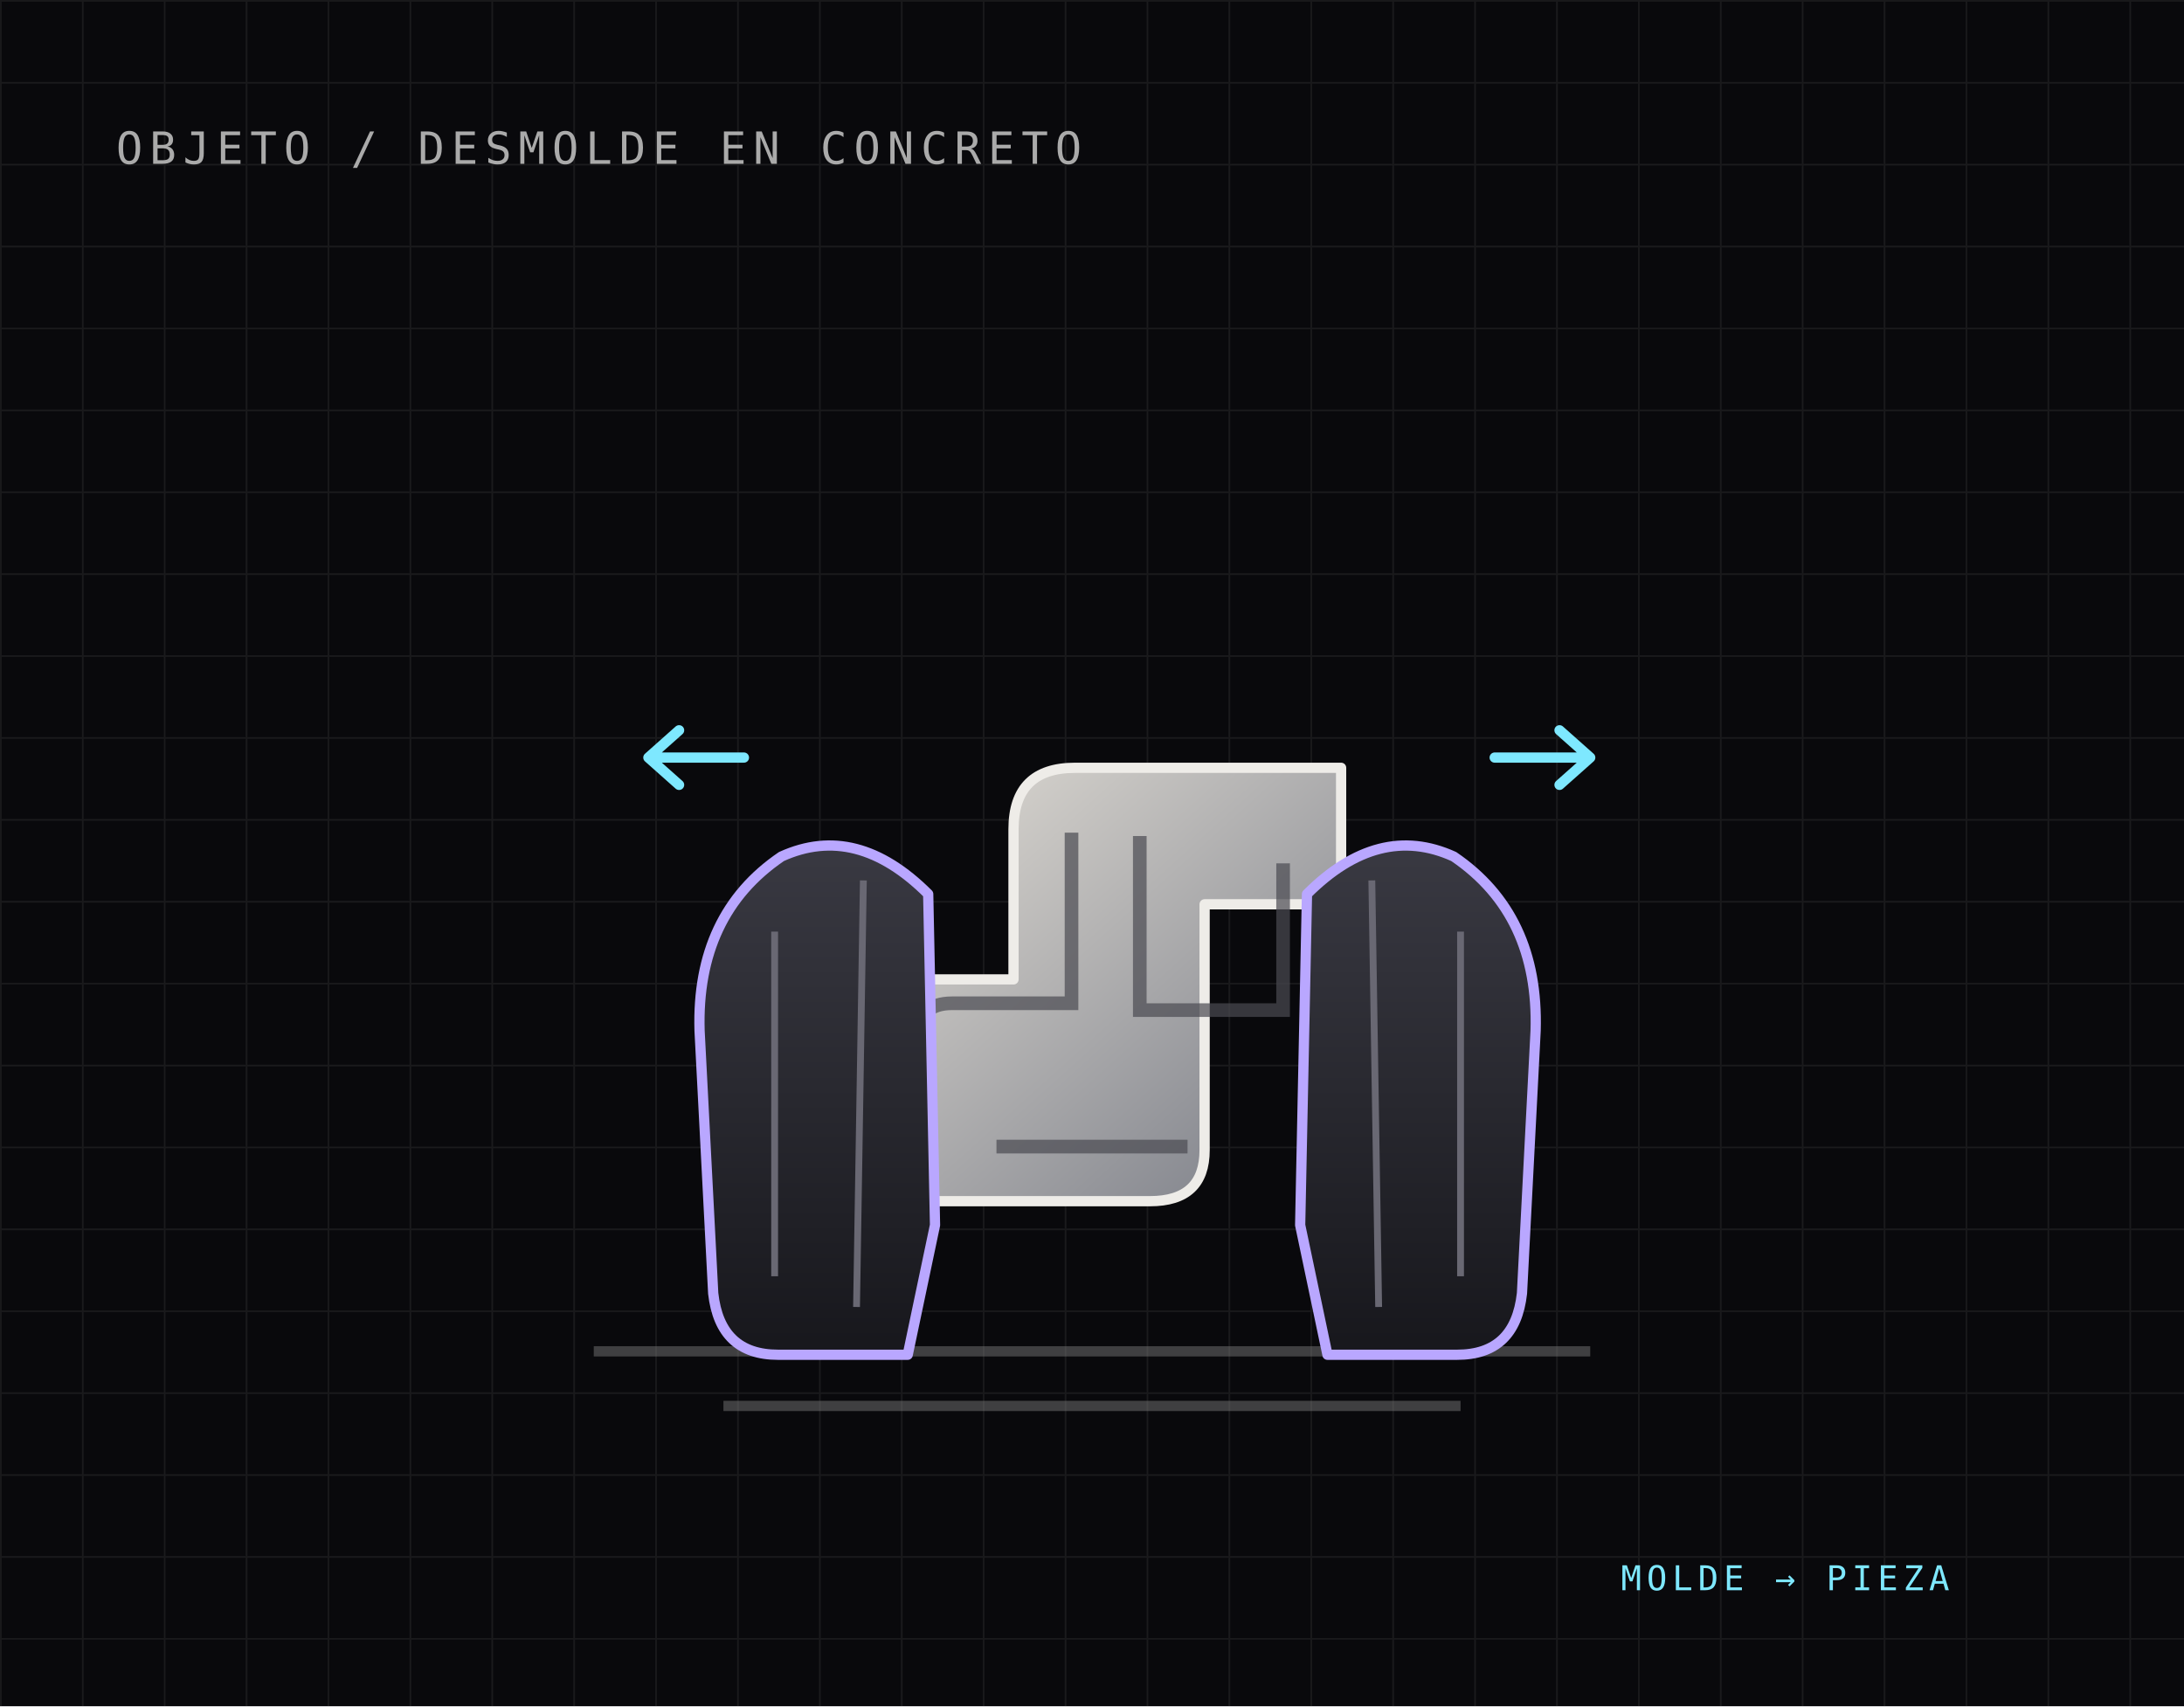
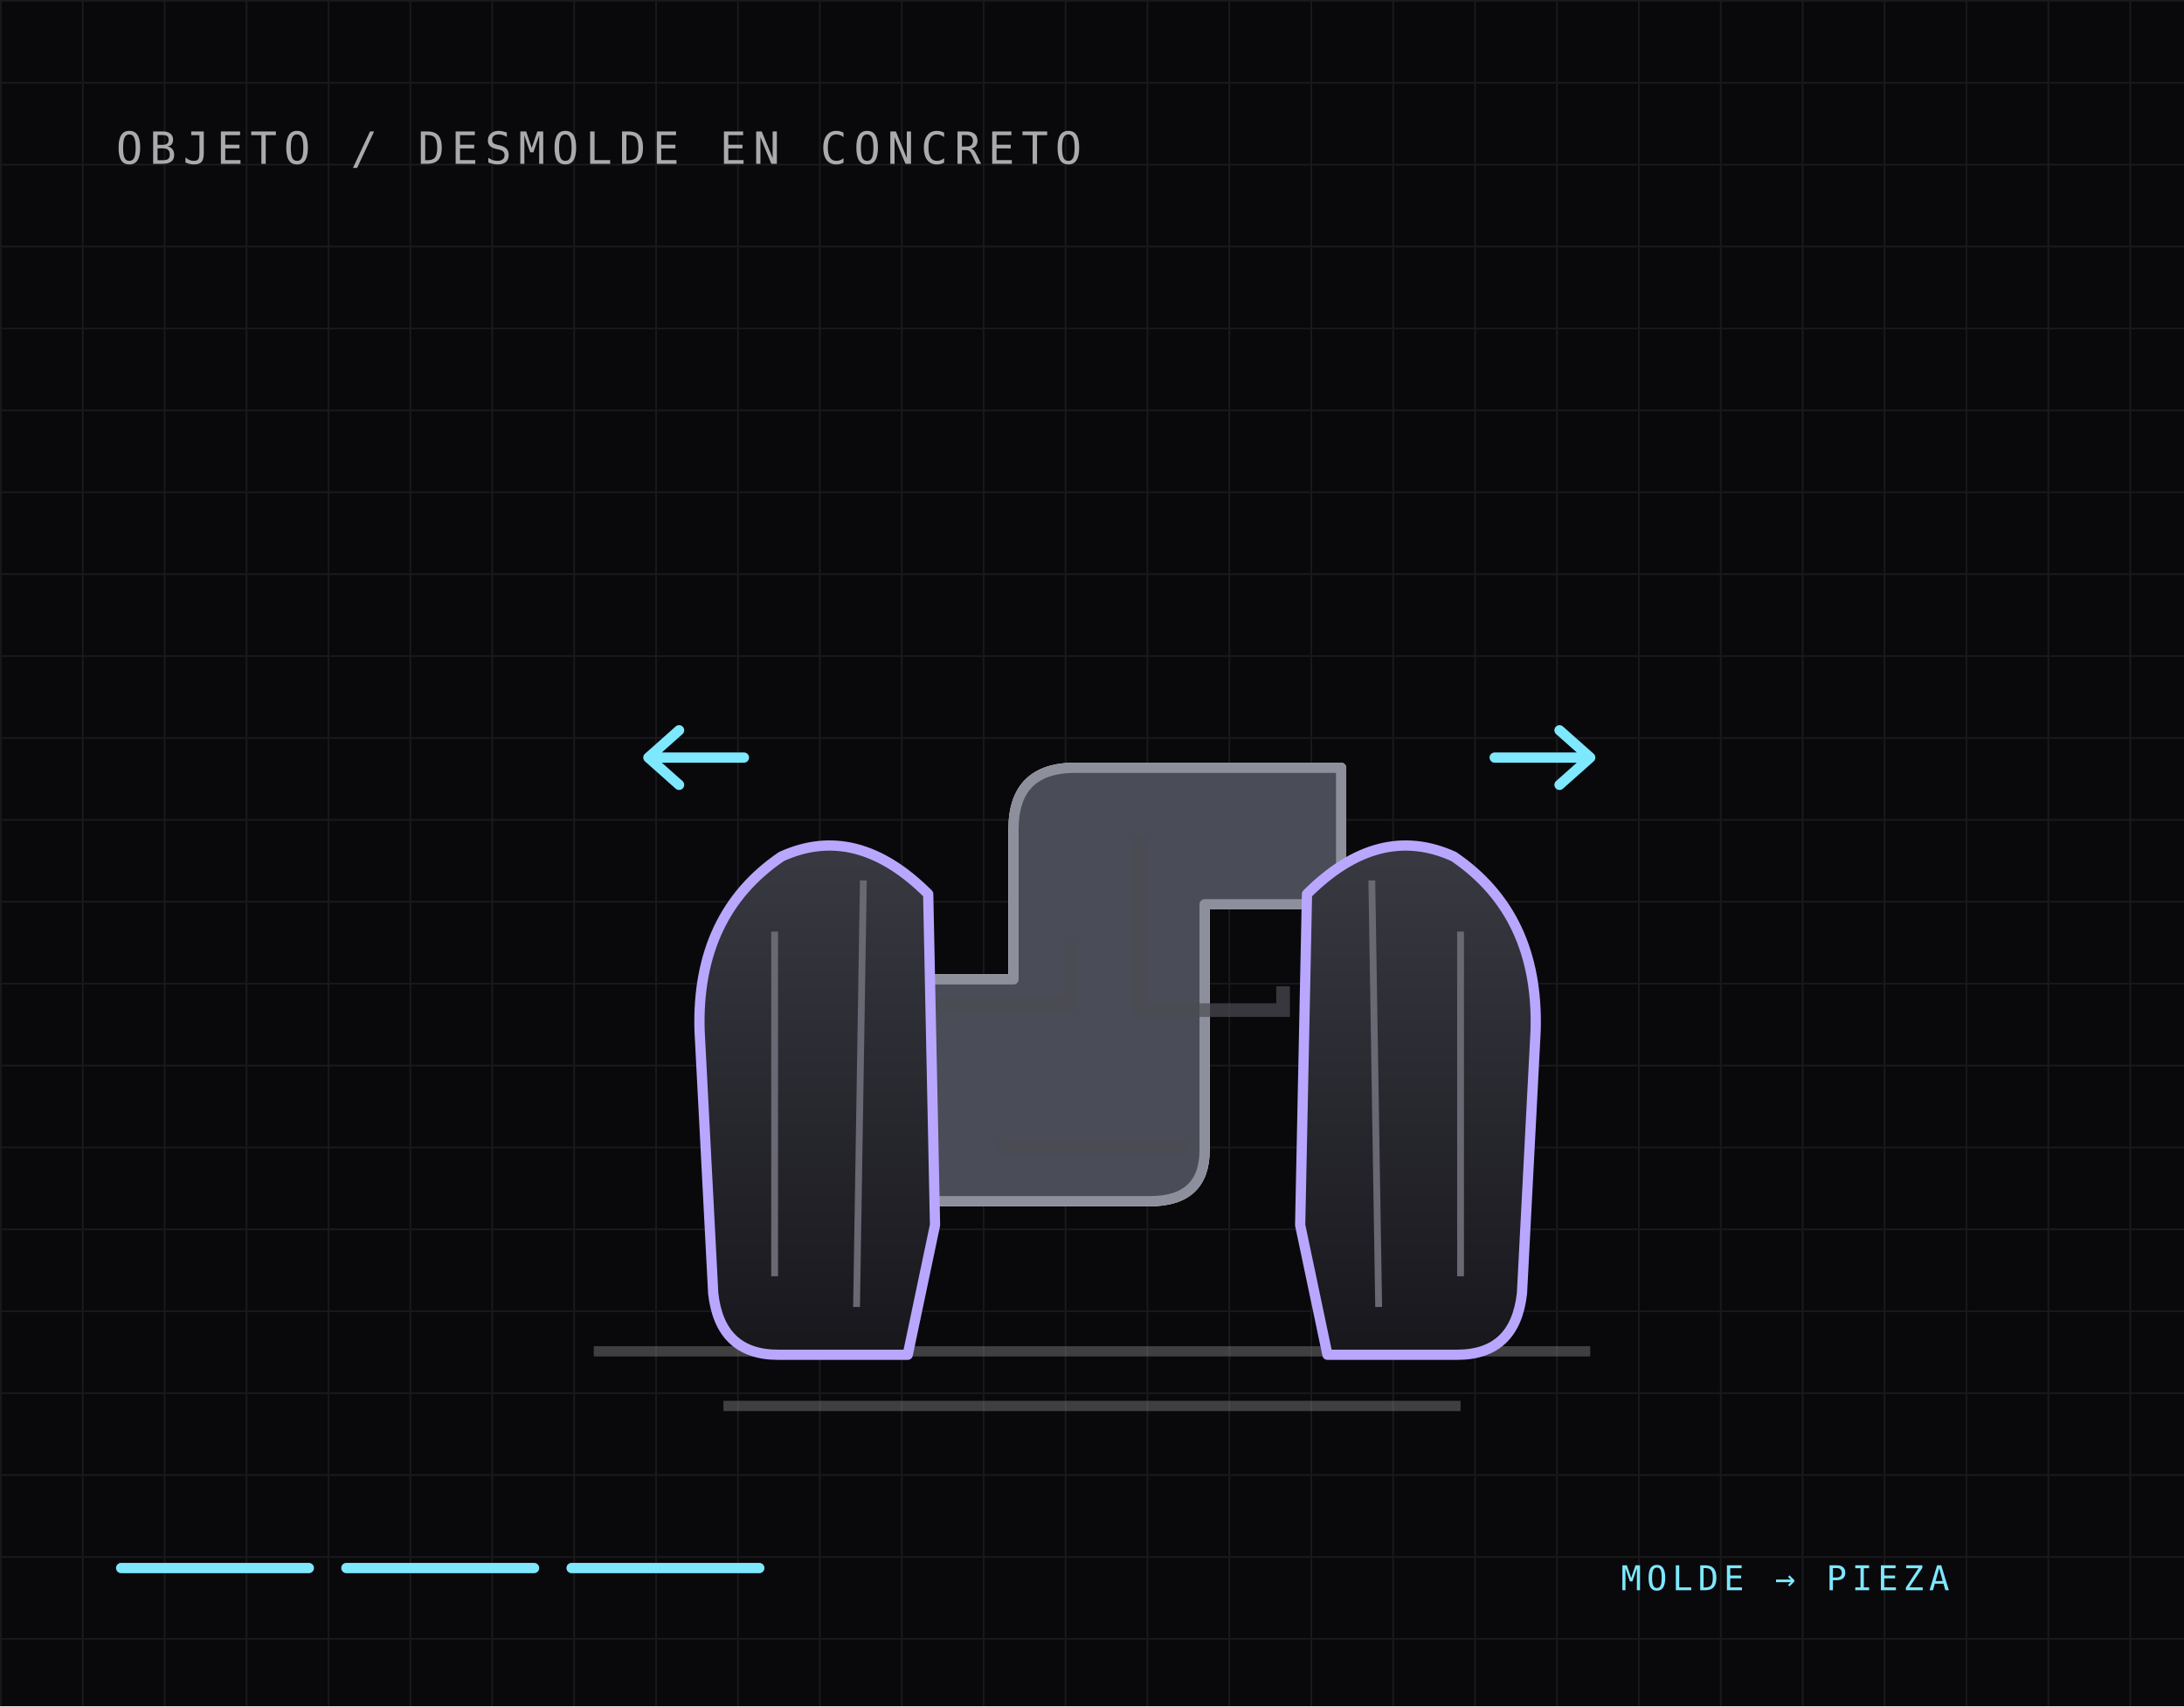
<svg xmlns="http://www.w3.org/2000/svg" viewBox="0 0 640 500" role="img" aria-labelledby="title desc">
  <defs>
+     <clipPath id="pclip">
+       <path d="M252 352v-48q0-17 17-17h28v-44q0-18 18-18h78v40h-40v72q0 15-16 15z" />
+     </clipPath>
+     <linearGradient id="sheen" x2="1">
+       <stop stop-color="#fff" stop-opacity="0" />
+       <stop offset=".5" stop-color="#fff" stop-opacity=".55" />
+       <stop offset="1" stop-color="#fff" stop-opacity="0" />
+     </linearGradient>
    <pattern id="grid" width="24" height="24" patternUnits="userSpaceOnUse">
      <path d="M24 0H0V24" fill="none" stroke="#777" stroke-opacity=".15" />
    </pattern>
    <linearGradient id="cast" x2="1" y2="1">
      <stop stop-color="#e4e0d8" />
      <stop offset="1" stop-color="#777a84" />
    </linearGradient>
    <linearGradient id="mold" x2="0" y2="1">
      <stop stop-color="#393942" />
      <stop offset="1" stop-color="#17171c" />
    </linearGradient>
  </defs>
  <rect width="640" height="500" fill="#09090c" />
  <rect width="640" height="500" fill="url(#grid)" />
  <path d="M174 396h292m-254 16h216" stroke="#777" stroke-opacity=".5" stroke-width="3" />
  <path class="piece" d="M252 352v-48q0-17 17-17h28v-44q0-18 18-18h78v40h-40v72q0 15-16 15z" fill="url(#cast)" stroke="#eeece8" stroke-width="3" stroke-linejoin="round" />
-   <path class="piece-detail" d="M269 335v-31q0-10 10-10h35v-50m20 1v51h42v-43m-84 83h56" fill="none" stroke="#4a4b52" stroke-opacity=".7" stroke-width="4" />
+   <path class="wet" d="M252 352v-48q0-17 17-17h28v-44q0-18 18-18h78v40h-40v72q0 15-16 15z" fill="#4a4c57" stroke="#8d8f9c" stroke-width="3" stroke-linejoin="round" />
+   <g clip-path="url(#pclip)">
+     <rect class="brillo" x="205" y="205" width="46" height="180" fill="url(#sheen)" />
+   </g>
+   <path class="piece-detail" pathLength="100" d="M269 335v-31q0-10 10-10h35v-50m20 1v51h42v-43m-84 83h56" fill="none" stroke="#4a4b52" stroke-opacity=".7" stroke-width="4" />
+   <g class="steps" aria-hidden="true">
+     <rect x="34" y="458" width="58" height="3" rx="1.5" fill="#2b2b33" />
+     <rect class="sf sf1" x="34" y="458" width="58" height="3" rx="1.5" fill="#7ee8ff" />
+     <rect x="100" y="458" width="58" height="3" rx="1.5" fill="#2b2b33" />
+     <rect class="sf sf2" x="100" y="458" width="58" height="3" rx="1.5" fill="#7ee8ff" />
+     <rect x="166" y="458" width="58" height="3" rx="1.5" fill="#2b2b33" />
+     <rect class="sf sf3" x="166" y="458" width="58" height="3" rx="1.5" fill="#7ee8ff" />
+   </g>
  <g class="mold mold-left" fill="url(#mold)" stroke="#b9a7ff" stroke-width="3" stroke-linejoin="round">
    <path d="M229 251q-25 17-24 51l4 77q2 18 19 18h38l8-38-2-97q-21-21-43-11z" />
    <path d="M227 273v101m26-116-2 125" fill="none" stroke="#696873" stroke-width="2" />
  </g>
  <g class="mold mold-right" fill="url(#mold)" stroke="#b9a7ff" stroke-width="3" stroke-linejoin="round">
    <path d="M426 251q25 17 24 51l-4 77q-2 18-19 18h-38l-8-38 2-97q21-21 43-11z" />
    <path d="M428 273v101m-26-116 2 125" fill="none" stroke="#696873" stroke-width="2" />
  </g>
-   <path class="arrow arrow-left" d="m218 222-28 0m0 0 9-8m-9 8 9 8" fill="none" stroke="#7ee8ff" stroke-width="3" stroke-linecap="round" stroke-linejoin="round" />
-   <path class="arrow arrow-right" d="m438 222 28 0m0 0-9-8m9 8-9 8" fill="none" stroke="#7ee8ff" stroke-width="3" stroke-linecap="round" stroke-linejoin="round" />
+   <path class="arrow arrow-left" pathLength="100" d="m218 222-28 0m0 0 9-8m-9 8 9 8" fill="none" stroke="#7ee8ff" stroke-width="3" stroke-linecap="round" stroke-linejoin="round" />
+   <path class="arrow arrow-right" pathLength="100" d="m438 222 28 0m0 0-9-8m9 8-9 8" fill="none" stroke="#7ee8ff" stroke-width="3" stroke-linecap="round" stroke-linejoin="round" />
  <text x="34" y="48" fill="#aaa" font-family="monospace" font-size="13" letter-spacing="2">OBJETO / DESMOLDE EN CONCRETO</text>
  <text x="475" y="466" fill="#7ee8ff" font-family="monospace" font-size="10" letter-spacing="1.5">MOLDE → PIEZA</text>
  <style>
    .en-pausa *{animation-play-state:paused!important}
-     @media(prefers-reduced-motion:no-preference){.mold-left{animation:open-left 11s cubic-bezier(.76,0,.24,1) infinite}.mold-right{animation:open-right 11s cubic-bezier(.76,0,.24,1) infinite}.piece{transform-box:fill-box;transform-origin:center;animation:reveal 11s cubic-bezier(.16,1,.3,1) infinite}.piece-detail{animation:detail 11s ease infinite}.arrow{animation:arrow-show 11s ease-in-out infinite}}
-     @keyframes open-left{0%,20%{transform:translateX(0)}43%,76%{transform:translateX(-42px)}88%,100%{transform:translateX(0)}}
-     @keyframes open-right{0%,20%{transform:translateX(0)}43%,76%{transform:translateX(42px)}88%,100%{transform:translateX(0)}}
-     @keyframes reveal{0%,24%{opacity:.18;transform:scale(.96)}46%,78%{opacity:1;transform:scale(1)}90%,100%{opacity:.18;transform:scale(.96)}}
-     @keyframes detail{0%,42%{opacity:.15}55%,78%{opacity:.7}90%,100%{opacity:.15}}
-     @keyframes arrow-show{0%,32%{opacity:0}45%,70%{opacity:1}82%,100%{opacity:0}}
-     @media(prefers-reduced-motion:reduce){.mold-left{transform:translateX(-42px)}.mold-right{transform:translateX(42px)}.piece,.piece-detail,.arrow{opacity:1;transform:none}}
+     .piece-detail,.arrow{stroke-dasharray:100}
+     @media(prefers-reduced-motion:no-preference){
+       .wet{animation:wet 12s cubic-bezier(.4,0,.2,1) infinite}
+       .piece{animation:cured 12s cubic-bezier(.4,0,.2,1) infinite}
+       .mold-left{animation:open-left 12s cubic-bezier(.76,0,.24,1) infinite}
+       .mold-right{animation:open-right 12s cubic-bezier(.76,0,.24,1) infinite}
+       .piece-detail{animation:d-det 12s cubic-bezier(.4,0,.2,1) infinite}
+       .arrow{animation:arrow 12s cubic-bezier(.4,0,.2,1) infinite}
+       .brillo{animation:brillo 12s cubic-bezier(.4,0,.2,1) infinite}
+       .sf1{animation:sf1 12s linear infinite}.sf2{animation:sf2 12s linear infinite}.sf3{animation:sf3 12s linear infinite}
+     }
+     /* vaciado: el concreto húmedo sube dentro de la forma; curado: se aclara; desmolde: las mitades se abren; acabado: brillo y detalles */
+     @keyframes wet{0%,2%{clip-path:inset(100% 0 0 0);opacity:1}18%,46%{clip-path:inset(0 0 0 0);opacity:1}62%,90%{clip-path:inset(0 0 0 0);opacity:0}97%,100%{clip-path:inset(0 0 0 0);opacity:0}}
+     @keyframes cured{0%,30%{opacity:0}62%,90%{opacity:1}97%,100%{opacity:0}}
+     @keyframes open-left{0%,32%{transform:translateX(0)}52%,86%{transform:translateX(-46px)}96%,100%{transform:translateX(0)}}
+     @keyframes open-right{0%,32%{transform:translateX(0)}52%,86%{transform:translateX(46px)}96%,100%{transform:translateX(0)}}
+     @keyframes d-det{0%,60%{stroke-dashoffset:100;opacity:.7}74%,90%{stroke-dashoffset:0;opacity:.7}97%,100%{stroke-dashoffset:0;opacity:0}}
+     @keyframes arrow{0%,36%{stroke-dashoffset:100;opacity:1}50%,76%{stroke-dashoffset:0;opacity:1}86%,100%{stroke-dashoffset:0;opacity:0}}
+     @keyframes brillo{0%,62%{transform:translateX(0);opacity:0}64%{opacity:1}78%{transform:translateX(220px);opacity:1}80%,100%{transform:translateX(220px);opacity:0}}
+     .sf{transform-box:fill-box;transform-origin:0 50%}
+     @keyframes sf1{0%,2%{transform:scaleX(0);opacity:1}18%,90%{transform:scaleX(1);opacity:1}97%,100%{transform:scaleX(1);opacity:0}}
+     @keyframes sf2{0%,30%{transform:scaleX(0);opacity:1}52%,90%{transform:scaleX(1);opacity:1}97%,100%{transform:scaleX(1);opacity:0}}
+     @keyframes sf3{0%,56%{transform:scaleX(0);opacity:1}78%,90%{transform:scaleX(1);opacity:1}97%,100%{transform:scaleX(1);opacity:0}}
+     @media(prefers-reduced-motion:reduce){.wet{opacity:0}.piece,.piece-detail,.arrow,.sf{opacity:1;transform:none;stroke-dashoffset:0}.mold-left{transform:translateX(-46px)}.mold-right{transform:translateX(46px)}.brillo{opacity:0}}
  </style>
</svg>
